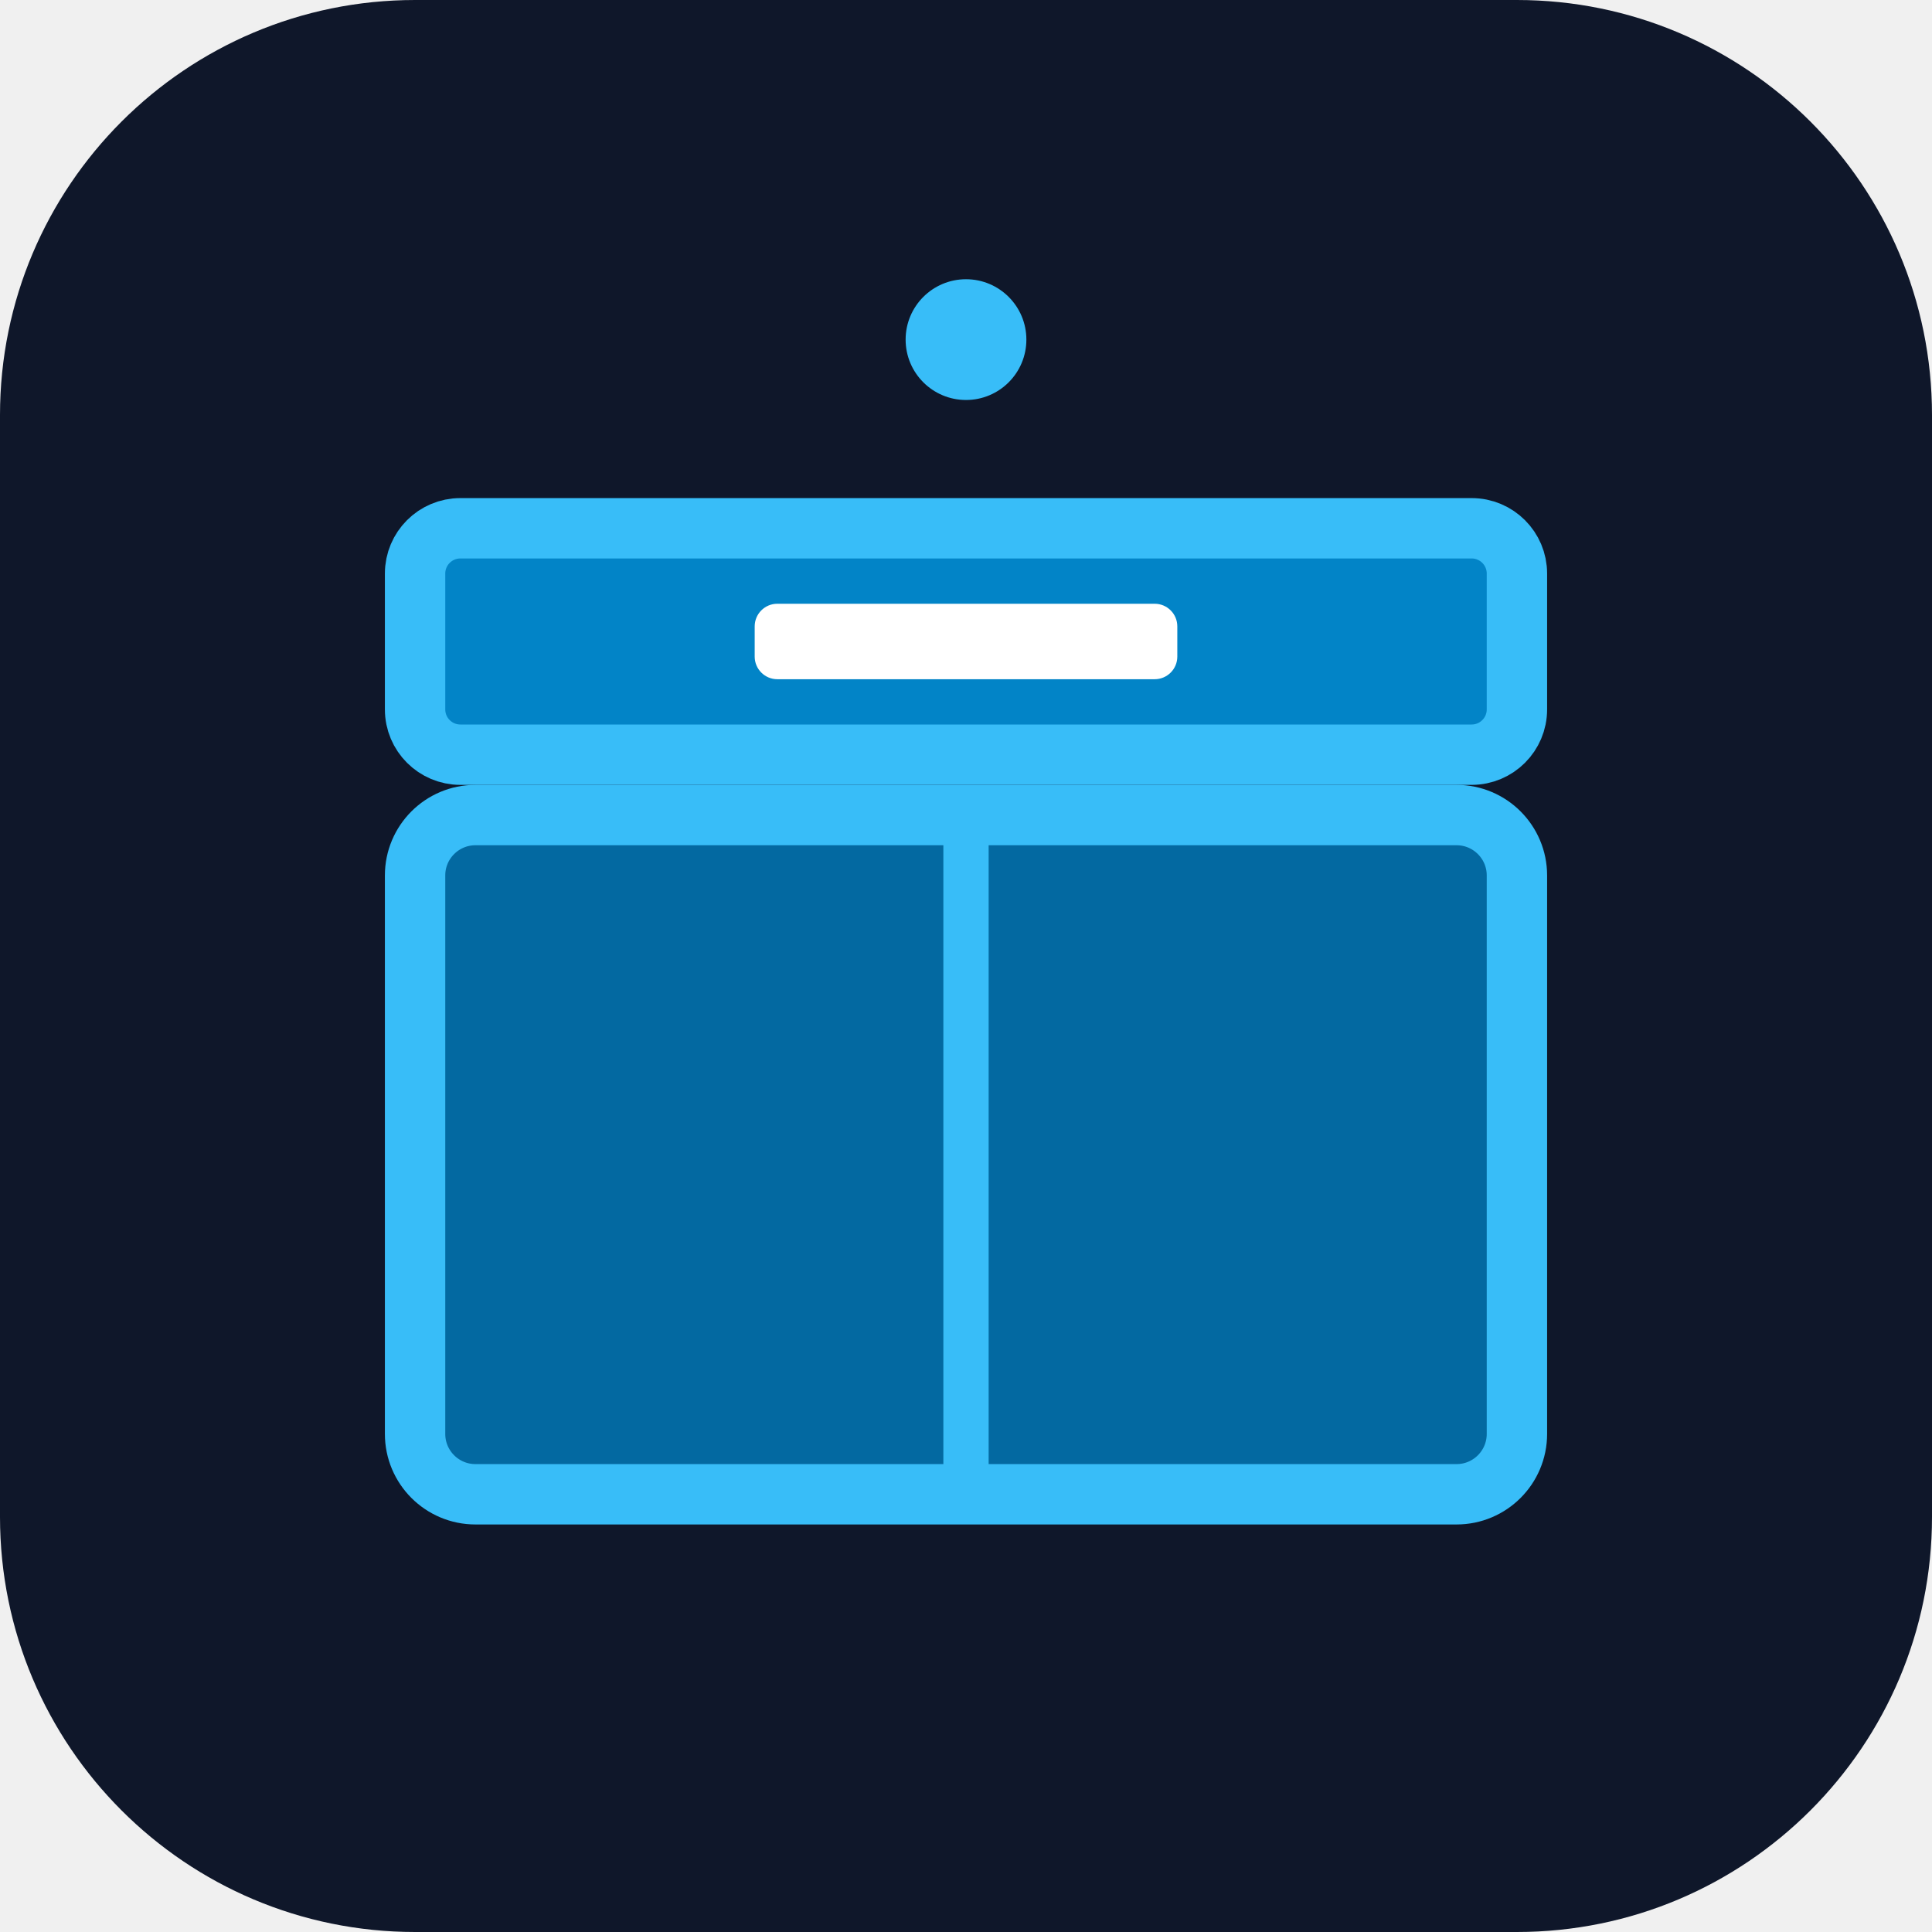
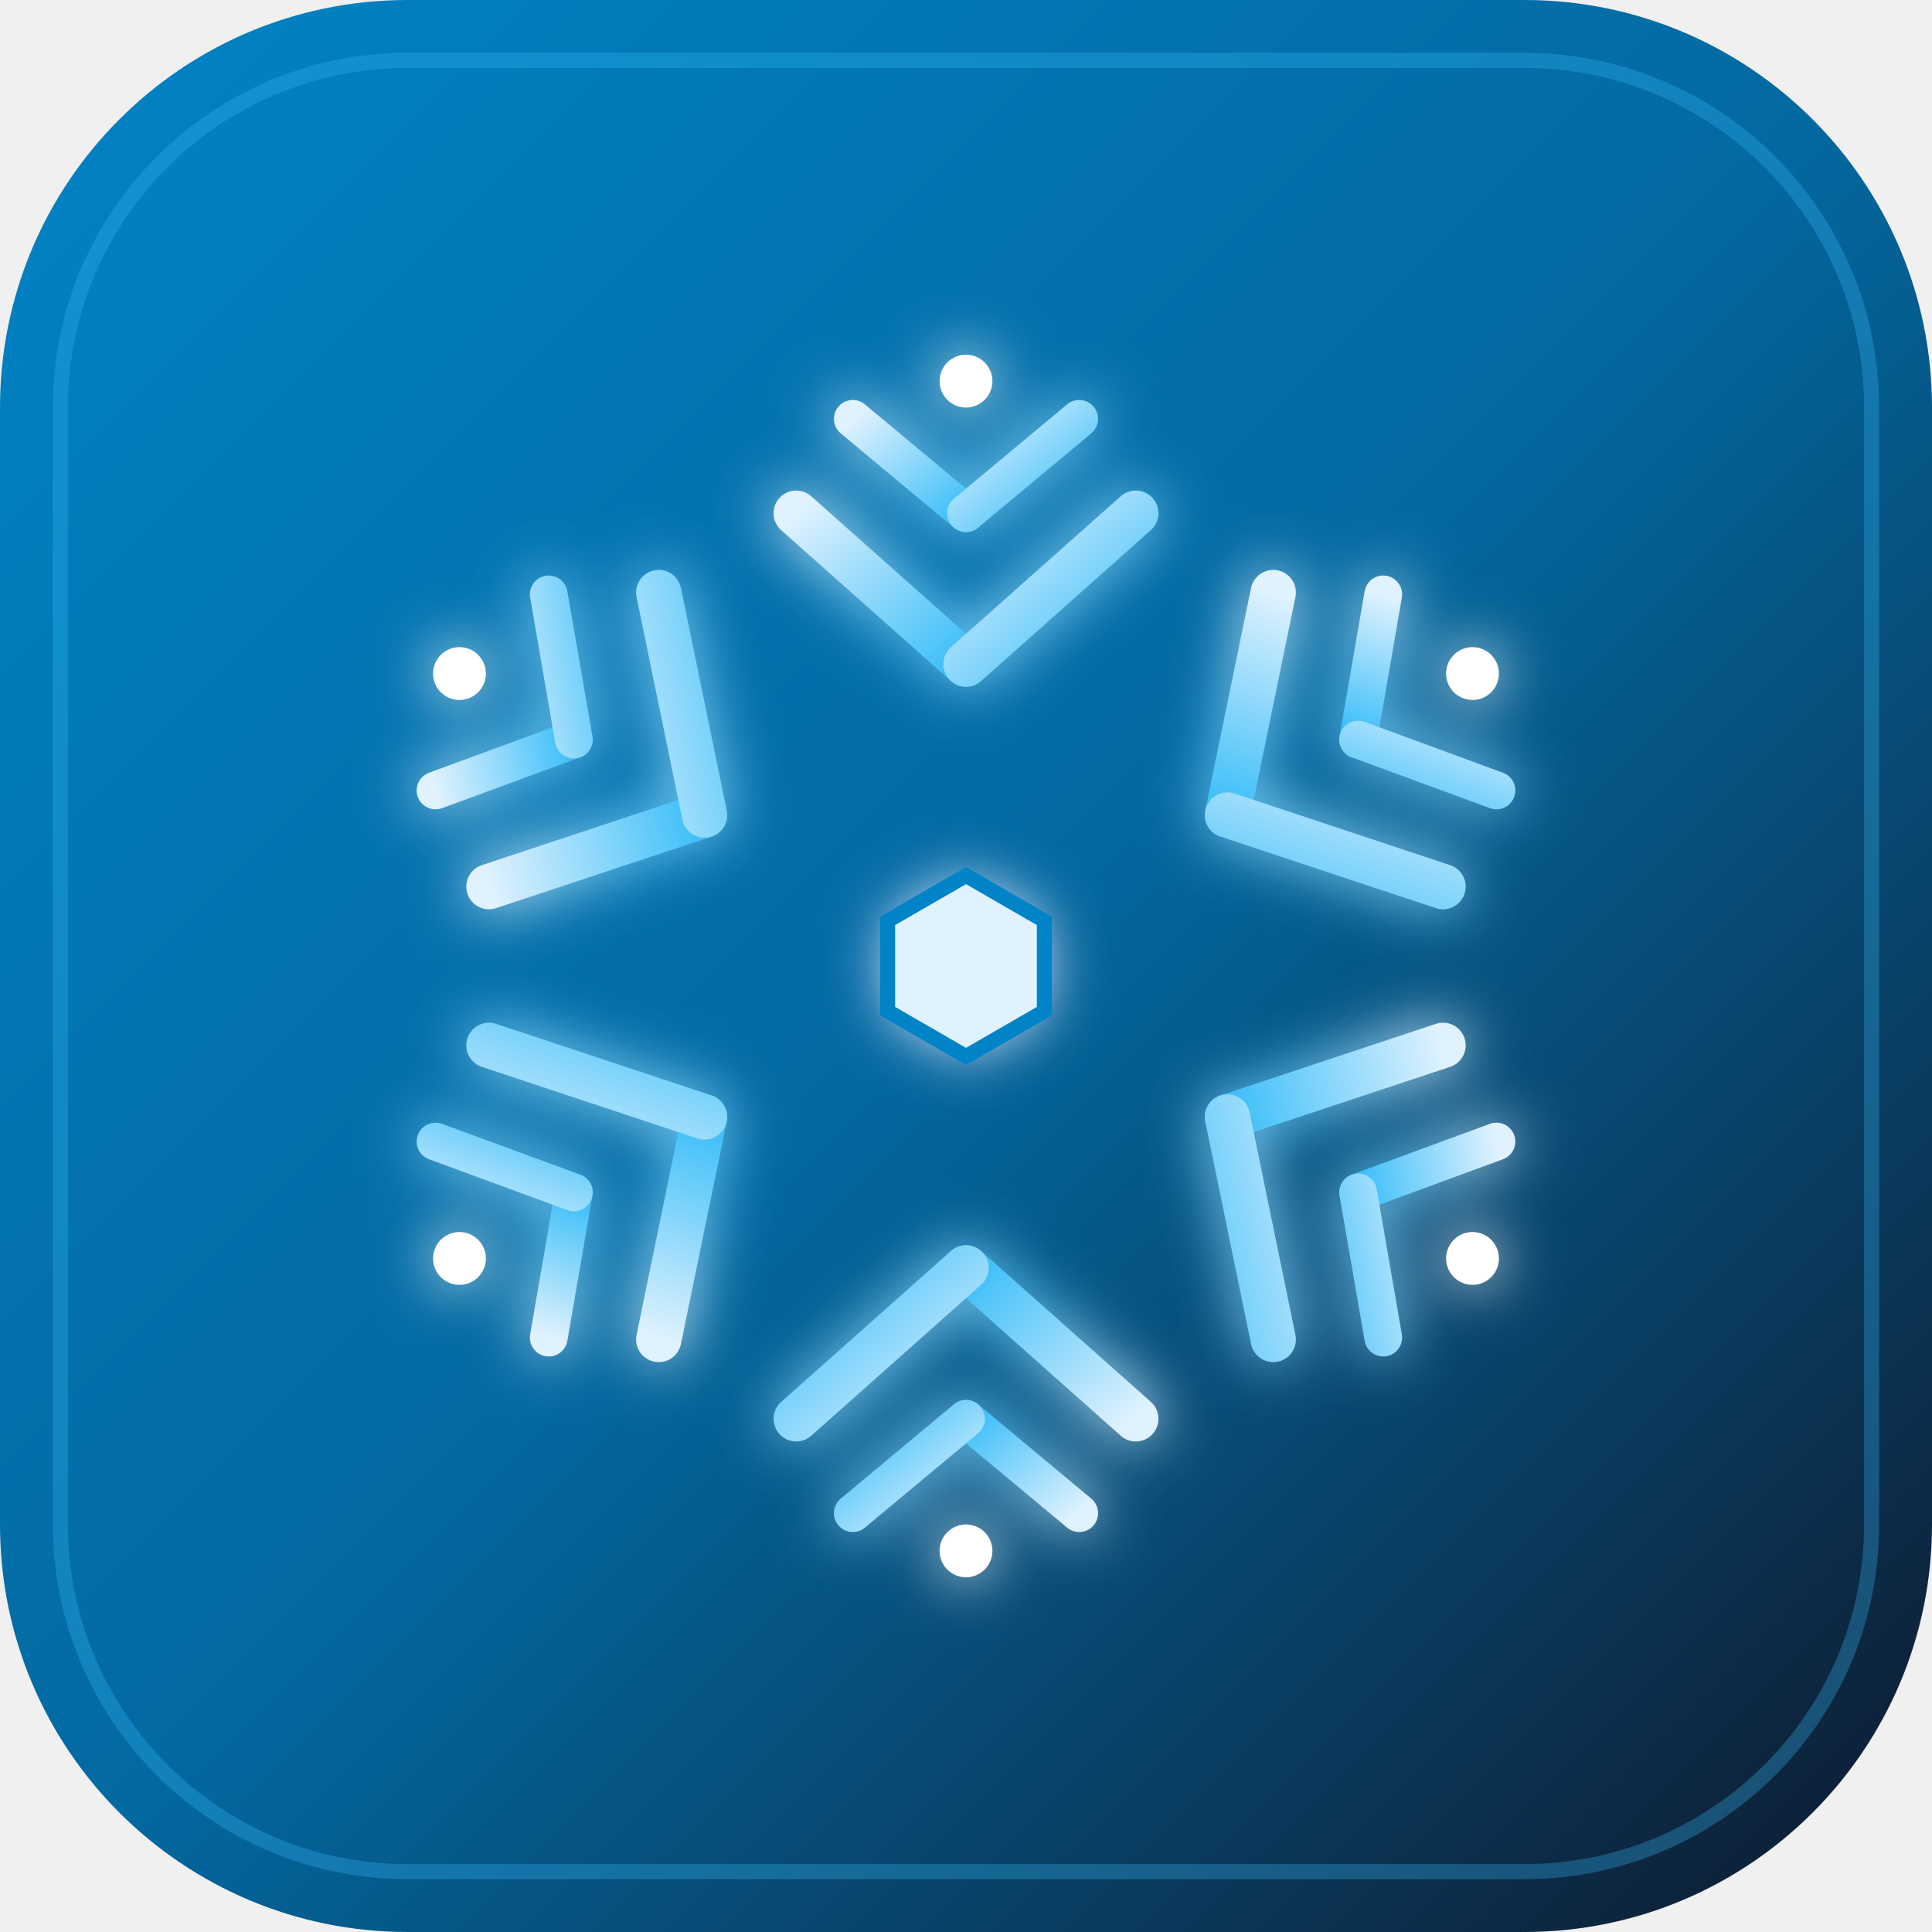
- <svg xmlns="http://www.w3.org/2000/svg" viewBox="0 0 512 512">
-   <rect width="512" height="512" rx="110" fill="#0f172a" />
-   <rect x="110" y="140" width="292" height="60" rx="12" fill="#0284c7" stroke="#38bdf8" stroke-width="16" />
-   <rect x="200" y="160" width="112" height="20" rx="6" fill="#ffffff" />
-   <rect x="110" y="216" width="292" height="180" rx="16" fill="#0369a1" stroke="#38bdf8" stroke-width="16" />
-   <line x1="256" y1="216" x2="256" y2="396" stroke="#38bdf8" stroke-width="12" />
-   <circle cx="256" cy="90" r="16" fill="#38bdf8" />
+ <svg xmlns="http://www.w3.org/2000/svg" viewBox="0 0 512 512" width="100%" height="100%">
+   <defs>
+     <linearGradient id="freezerGrad" x1="0%" y1="0%" x2="100%" y2="100%">
+       <stop offset="0%" stop-color="#0284c7" />
+       <stop offset="50%" stop-color="#0369a1" />
+       <stop offset="100%" stop-color="#0f172a" />
+     </linearGradient>
+     <linearGradient id="frostGrad" x1="0%" y1="0%" x2="100%" y2="100%">
+       <stop offset="0%" stop-color="#e0f2fe" />
+       <stop offset="100%" stop-color="#38bdf8" />
+     </linearGradient>
+     <filter id="glow" x="-20%" y="-20%" width="140%" height="140%">
+       <feGaussianBlur stdDeviation="8" result="blur" />
+       <feComposite in="SourceGraphic" in2="blur" operator="over" />
+     </filter>
+   </defs>
+   <rect width="512" height="512" rx="108" fill="url(#freezerGrad)" />
+   <rect x="16" y="16" width="480" height="480" rx="92" fill="none" stroke="#38bdf8" stroke-width="4" stroke-opacity="0.3" />
+   <g transform="translate(256, 256)" filter="url(#glow)">
+     <polygon points="0,-24 20.78,-12 20.78,12 0,24 -20.78,12 -20.78,-12" fill="#e0f2fe" stroke="#0284c7" stroke-width="4" />
+     <g>
+       <line x1="0" y1="-24" x2="0" y2="-150" stroke="url(#frostGrad)" stroke-width="14" stroke-linecap="round" />
+       <line x1="0" y1="-80" x2="-45" y2="-120" stroke="url(#frostGrad)" stroke-width="12" stroke-linecap="round" />
+       <line x1="0" y1="-80" x2="45" y2="-120" stroke="url(#frostGrad)" stroke-width="12" stroke-linecap="round" />
+       <line x1="0" y1="-120" x2="-30" y2="-145" stroke="url(#frostGrad)" stroke-width="10" stroke-linecap="round" />
+       <line x1="0" y1="-120" x2="30" y2="-145" stroke="url(#frostGrad)" stroke-width="10" stroke-linecap="round" />
+       <circle cx="0" cy="-155" r="7" fill="#ffffff" />
+     </g>
+     <g transform="rotate(180)">
+       <line x1="0" y1="-24" x2="0" y2="-150" stroke="url(#frostGrad)" stroke-width="14" stroke-linecap="round" />
+       <line x1="0" y1="-80" x2="-45" y2="-120" stroke="url(#frostGrad)" stroke-width="12" stroke-linecap="round" />
+       <line x1="0" y1="-80" x2="45" y2="-120" stroke="url(#frostGrad)" stroke-width="12" stroke-linecap="round" />
+       <line x1="0" y1="-120" x2="-30" y2="-145" stroke="url(#frostGrad)" stroke-width="10" stroke-linecap="round" />
+       <line x1="0" y1="-120" x2="30" y2="-145" stroke="url(#frostGrad)" stroke-width="10" stroke-linecap="round" />
+       <circle cx="0" cy="-155" r="7" fill="#ffffff" />
+     </g>
+     <g transform="rotate(60)">
+       <line x1="0" y1="-24" x2="0" y2="-150" stroke="url(#frostGrad)" stroke-width="14" stroke-linecap="round" />
+       <line x1="0" y1="-80" x2="-45" y2="-120" stroke="url(#frostGrad)" stroke-width="12" stroke-linecap="round" />
+       <line x1="0" y1="-80" x2="45" y2="-120" stroke="url(#frostGrad)" stroke-width="12" stroke-linecap="round" />
+       <line x1="0" y1="-120" x2="-30" y2="-145" stroke="url(#frostGrad)" stroke-width="10" stroke-linecap="round" />
+       <line x1="0" y1="-120" x2="30" y2="-145" stroke="url(#frostGrad)" stroke-width="10" stroke-linecap="round" />
+       <circle cx="0" cy="-155" r="7" fill="#ffffff" />
+     </g>
+     <g transform="rotate(120)">
+       <line x1="0" y1="-24" x2="0" y2="-150" stroke="url(#frostGrad)" stroke-width="14" stroke-linecap="round" />
+       <line x1="0" y1="-80" x2="-45" y2="-120" stroke="url(#frostGrad)" stroke-width="12" stroke-linecap="round" />
+       <line x1="0" y1="-80" x2="45" y2="-120" stroke="url(#frostGrad)" stroke-width="12" stroke-linecap="round" />
+       <line x1="0" y1="-120" x2="-30" y2="-145" stroke="url(#frostGrad)" stroke-width="10" stroke-linecap="round" />
+       <line x1="0" y1="-120" x2="30" y2="-145" stroke="url(#frostGrad)" stroke-width="10" stroke-linecap="round" />
+       <circle cx="0" cy="-155" r="7" fill="#ffffff" />
+     </g>
+     <g transform="rotate(240)">
+       <line x1="0" y1="-24" x2="0" y2="-150" stroke="url(#frostGrad)" stroke-width="14" stroke-linecap="round" />
+       <line x1="0" y1="-80" x2="-45" y2="-120" stroke="url(#frostGrad)" stroke-width="12" stroke-linecap="round" />
+       <line x1="0" y1="-80" x2="45" y2="-120" stroke="url(#frostGrad)" stroke-width="12" stroke-linecap="round" />
+       <line x1="0" y1="-120" x2="-30" y2="-145" stroke="url(#frostGrad)" stroke-width="10" stroke-linecap="round" />
+       <line x1="0" y1="-120" x2="30" y2="-145" stroke="url(#frostGrad)" stroke-width="10" stroke-linecap="round" />
+       <circle cx="0" cy="-155" r="7" fill="#ffffff" />
+     </g>
+     <g transform="rotate(300)">
+       <line x1="0" y1="-24" x2="0" y2="-150" stroke="url(#frostGrad)" stroke-width="14" stroke-linecap="round" />
+       <line x1="0" y1="-80" x2="-45" y2="-120" stroke="url(#frostGrad)" stroke-width="12" stroke-linecap="round" />
+       <line x1="0" y1="-80" x2="45" y2="-120" stroke="url(#frostGrad)" stroke-width="12" stroke-linecap="round" />
+       <line x1="0" y1="-120" x2="-30" y2="-145" stroke="url(#frostGrad)" stroke-width="10" stroke-linecap="round" />
+       <line x1="0" y1="-120" x2="30" y2="-145" stroke="url(#frostGrad)" stroke-width="10" stroke-linecap="round" />
+       <circle cx="0" cy="-155" r="7" fill="#ffffff" />
+     </g>
+   </g>
</svg>
